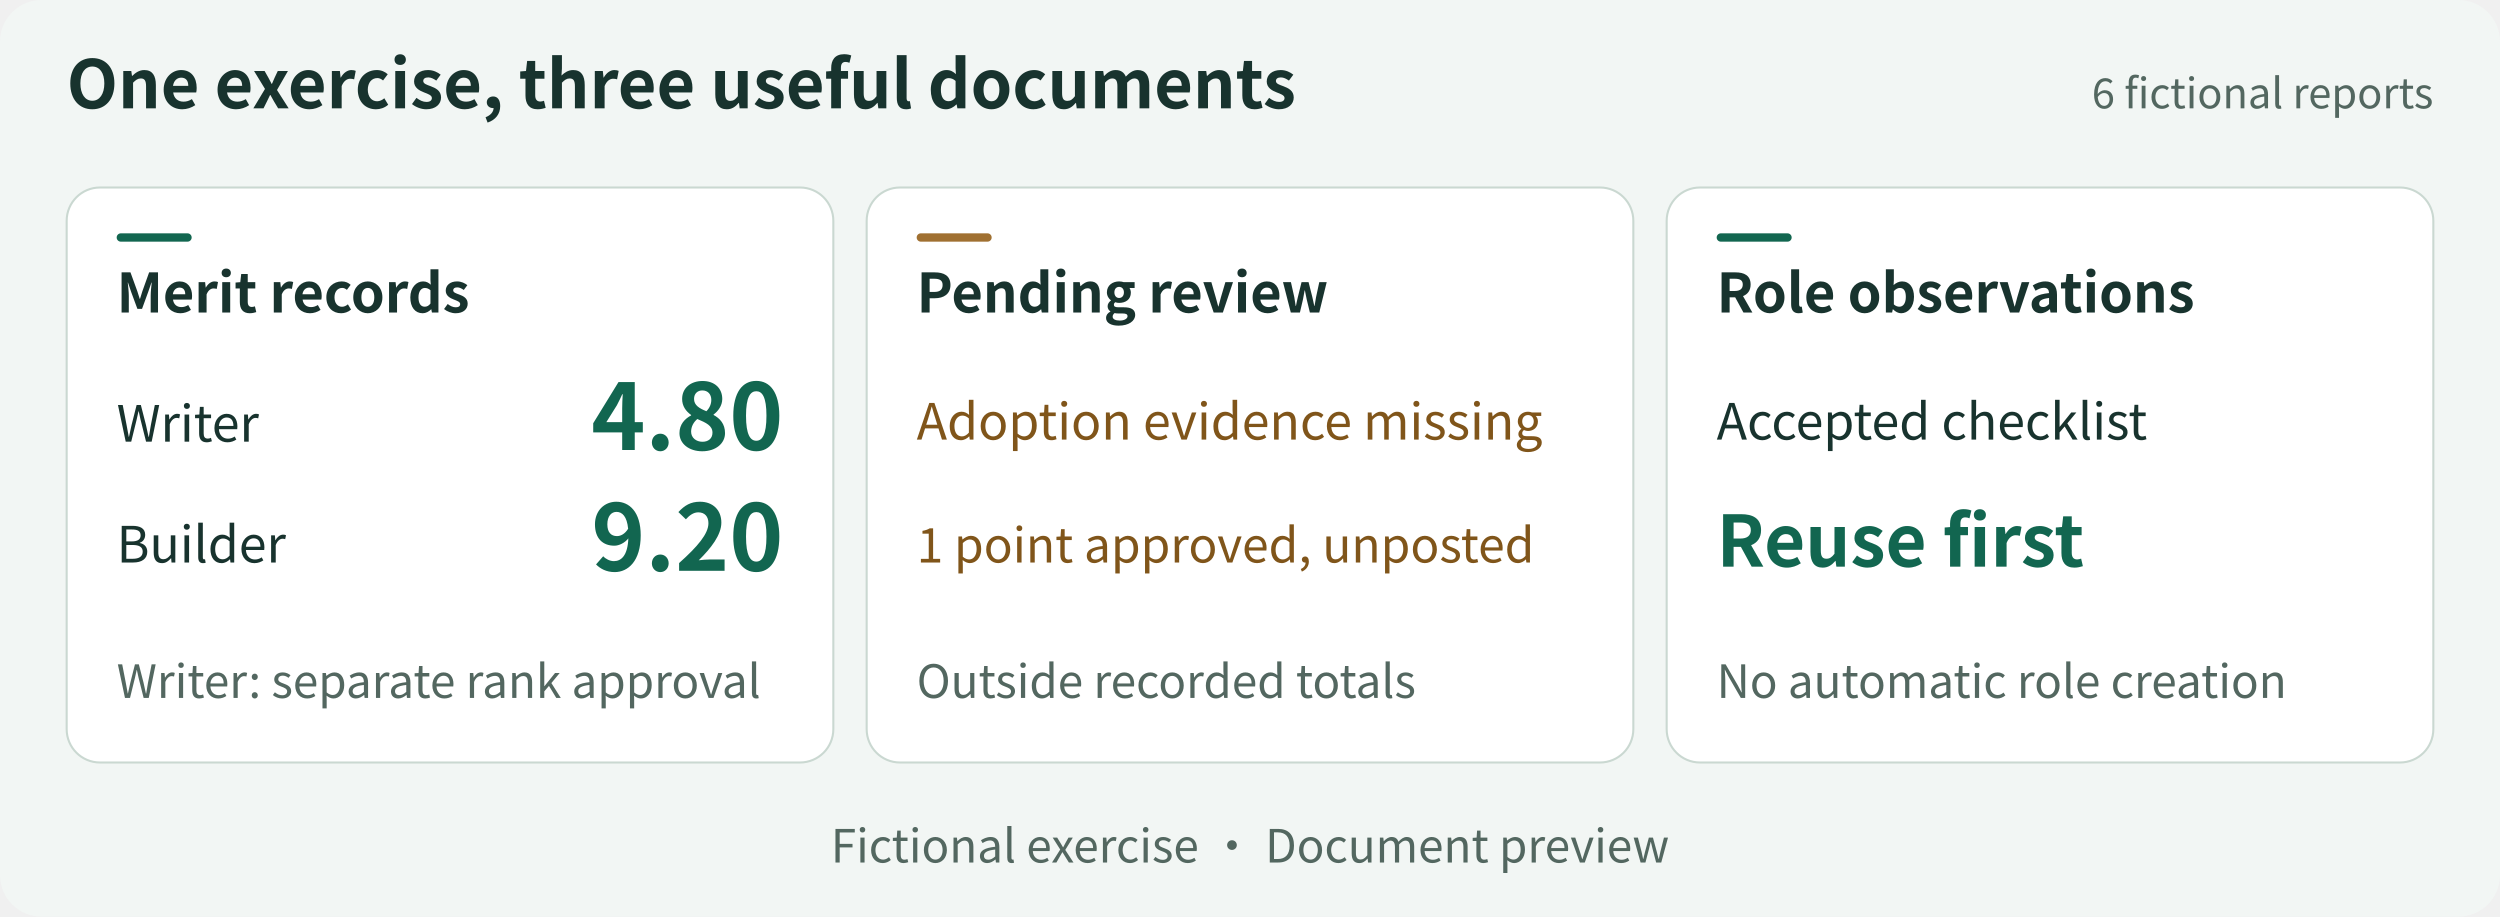
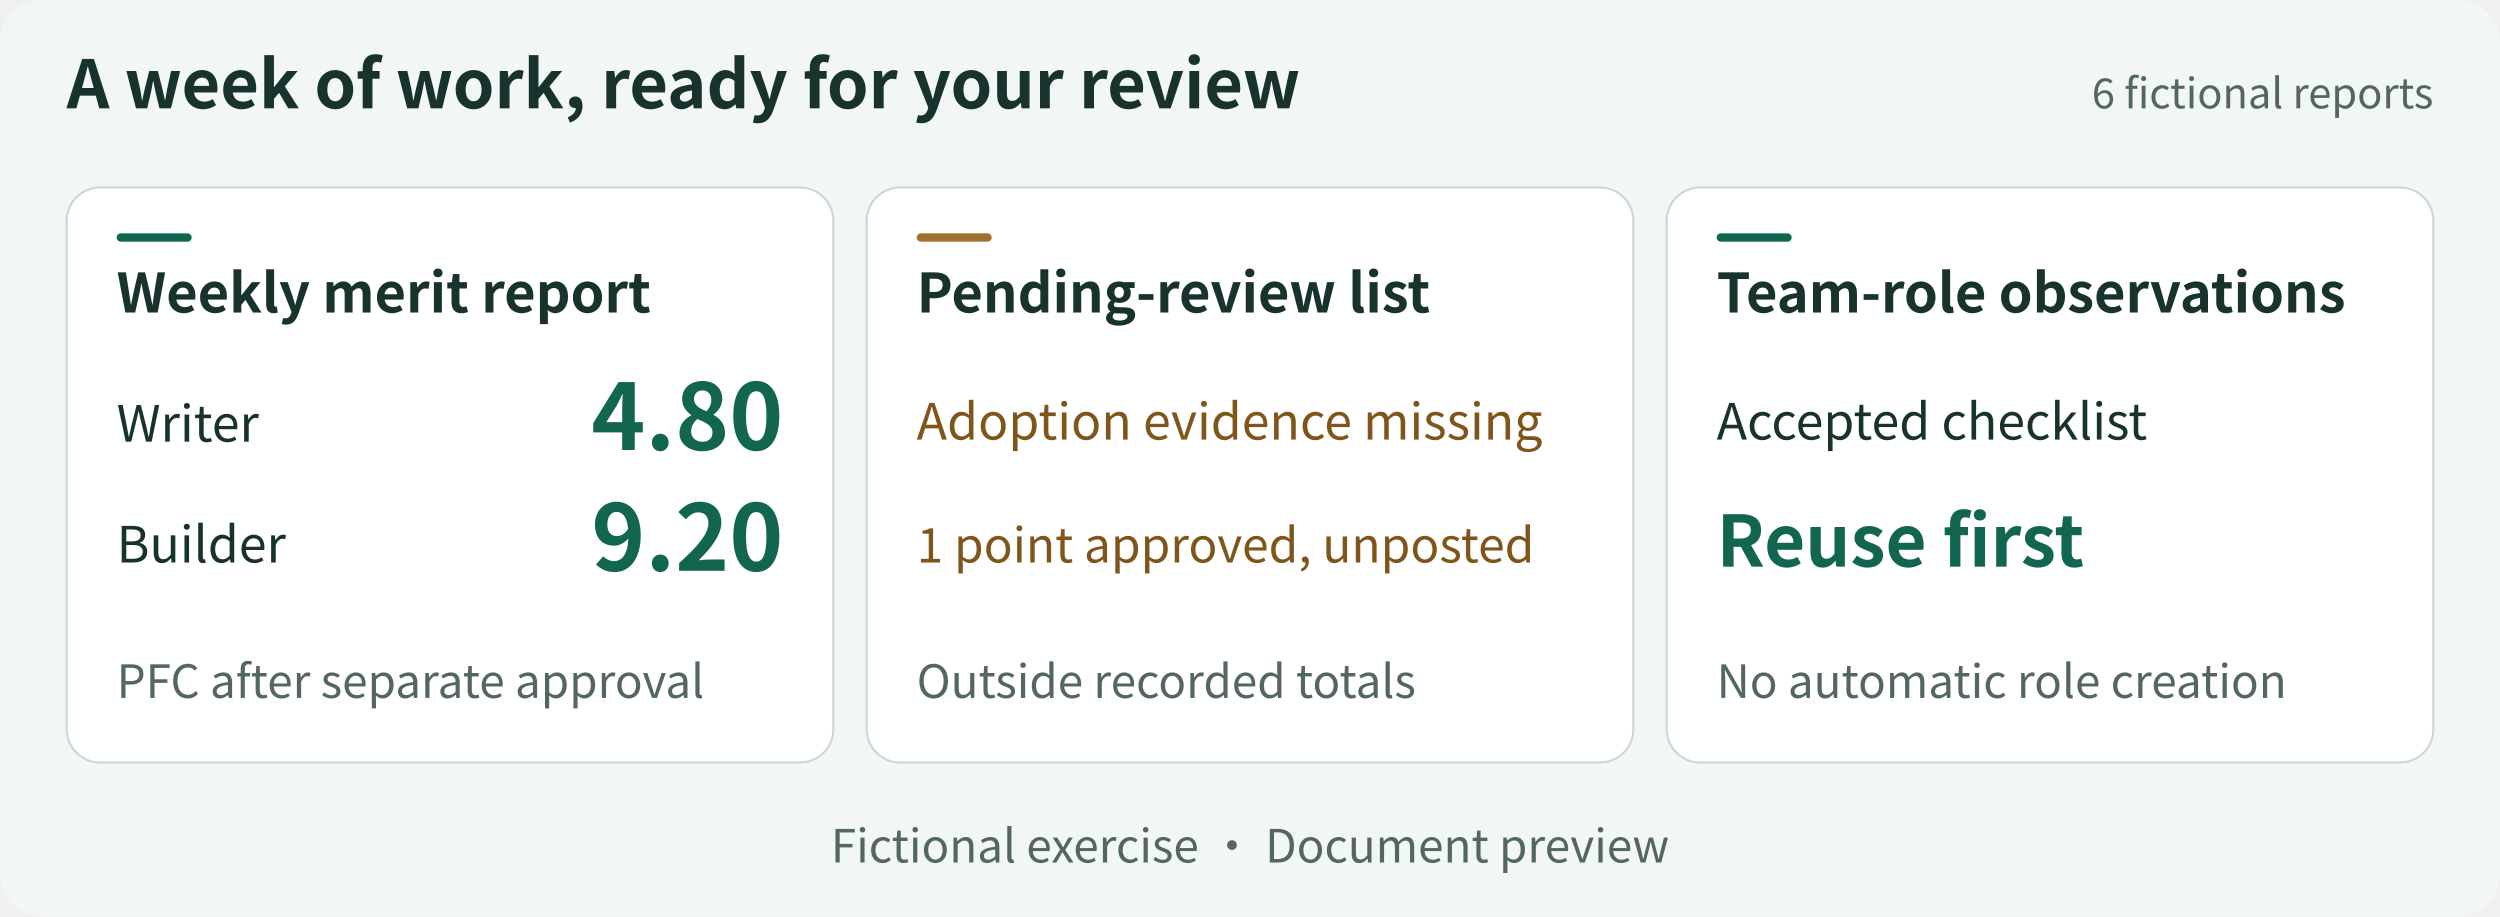
<svg xmlns="http://www.w3.org/2000/svg" width="1200" height="440" viewBox="0 0 1200 440" role="img" aria-labelledby="title desc">
  <style>text{font-family:"Segoe UI","Noto Sans CJK SC","Microsoft YaHei",Arial,sans-serif;fill:#18332e}.heading{font-weight:700}.muted{fill:#536760}.green{fill:#126650}.amber{fill:#80551a}</style>
  <rect width="1200" height="440" rx="20" fill="#f2f6f4" />
-   <text x="32" y="52" font-size="32" class="heading">One exercise, three useful documents</text>
+   <text x="32" y="52" font-size="32" class="heading">A week of work, ready for your review</text>
  <text x="1168" y="52" font-size="20" class="muted" text-anchor="end">6 fictional reports</text>
  <rect x="32" y="90" width="368" height="276" rx="16" fill="#ffffff" stroke="#cad8d1" />
  <rect x="56" y="112" width="36" height="4" rx="2" fill="#126650" />
-   <text x="56" y="150" font-size="26" class="heading">Merit records</text>
+   <text x="56" y="150" font-size="26" class="heading">Weekly merit report</text>
  <text x="56" y="212" font-size="24" class="">Writer</text>
  <text x="376" y="216" font-size="44" class="heading green" text-anchor="end">4.80</text>
  <text x="56" y="270" font-size="24" class="">Builder</text>
  <text x="376" y="274" font-size="44" class="heading green" text-anchor="end">9.20</text>
-   <text x="56" y="335" font-size="22" class="muted">Writer: separate rank approval</text>
+   <text x="56" y="335" font-size="22" class="muted">PFC after separate approval</text>
  <rect x="416" y="90" width="368" height="276" rx="16" fill="#ffffff" stroke="#cad8d1" />
  <rect x="440" y="112" width="36" height="4" rx="2" fill="#a07031" />
-   <text x="440" y="150" font-size="26" class="heading">Pending review</text>
+   <text x="440" y="150" font-size="26" class="heading">Pending-review list</text>
  <text x="440" y="211" font-size="24" class="amber">Adoption evidence missing</text>
  <text x="440" y="270" font-size="23" class="amber">1 point approved, unposted</text>
  <text x="440" y="335" font-size="22" class="muted">Outside recorded totals</text>
  <rect x="800" y="90" width="368" height="276" rx="16" fill="#ffffff" stroke="#cad8d1" />
  <rect x="824" y="112" width="36" height="4" rx="2" fill="#126650" />
-   <text x="824" y="150" font-size="26" class="heading">Role observations</text>
+   <text x="824" y="150" font-size="26" class="heading">Team-role observations</text>
  <text x="824" y="211" font-size="24" class="">Accepted checklist</text>
  <text x="824" y="272" font-size="34" class="heading green">Reuse first</text>
  <text x="824" y="335" font-size="22" class="muted">No automatic role creation</text>
  <text x="600" y="414" font-size="22" class="muted" text-anchor="middle">Fictional exercise · Document preview</text>
</svg>
